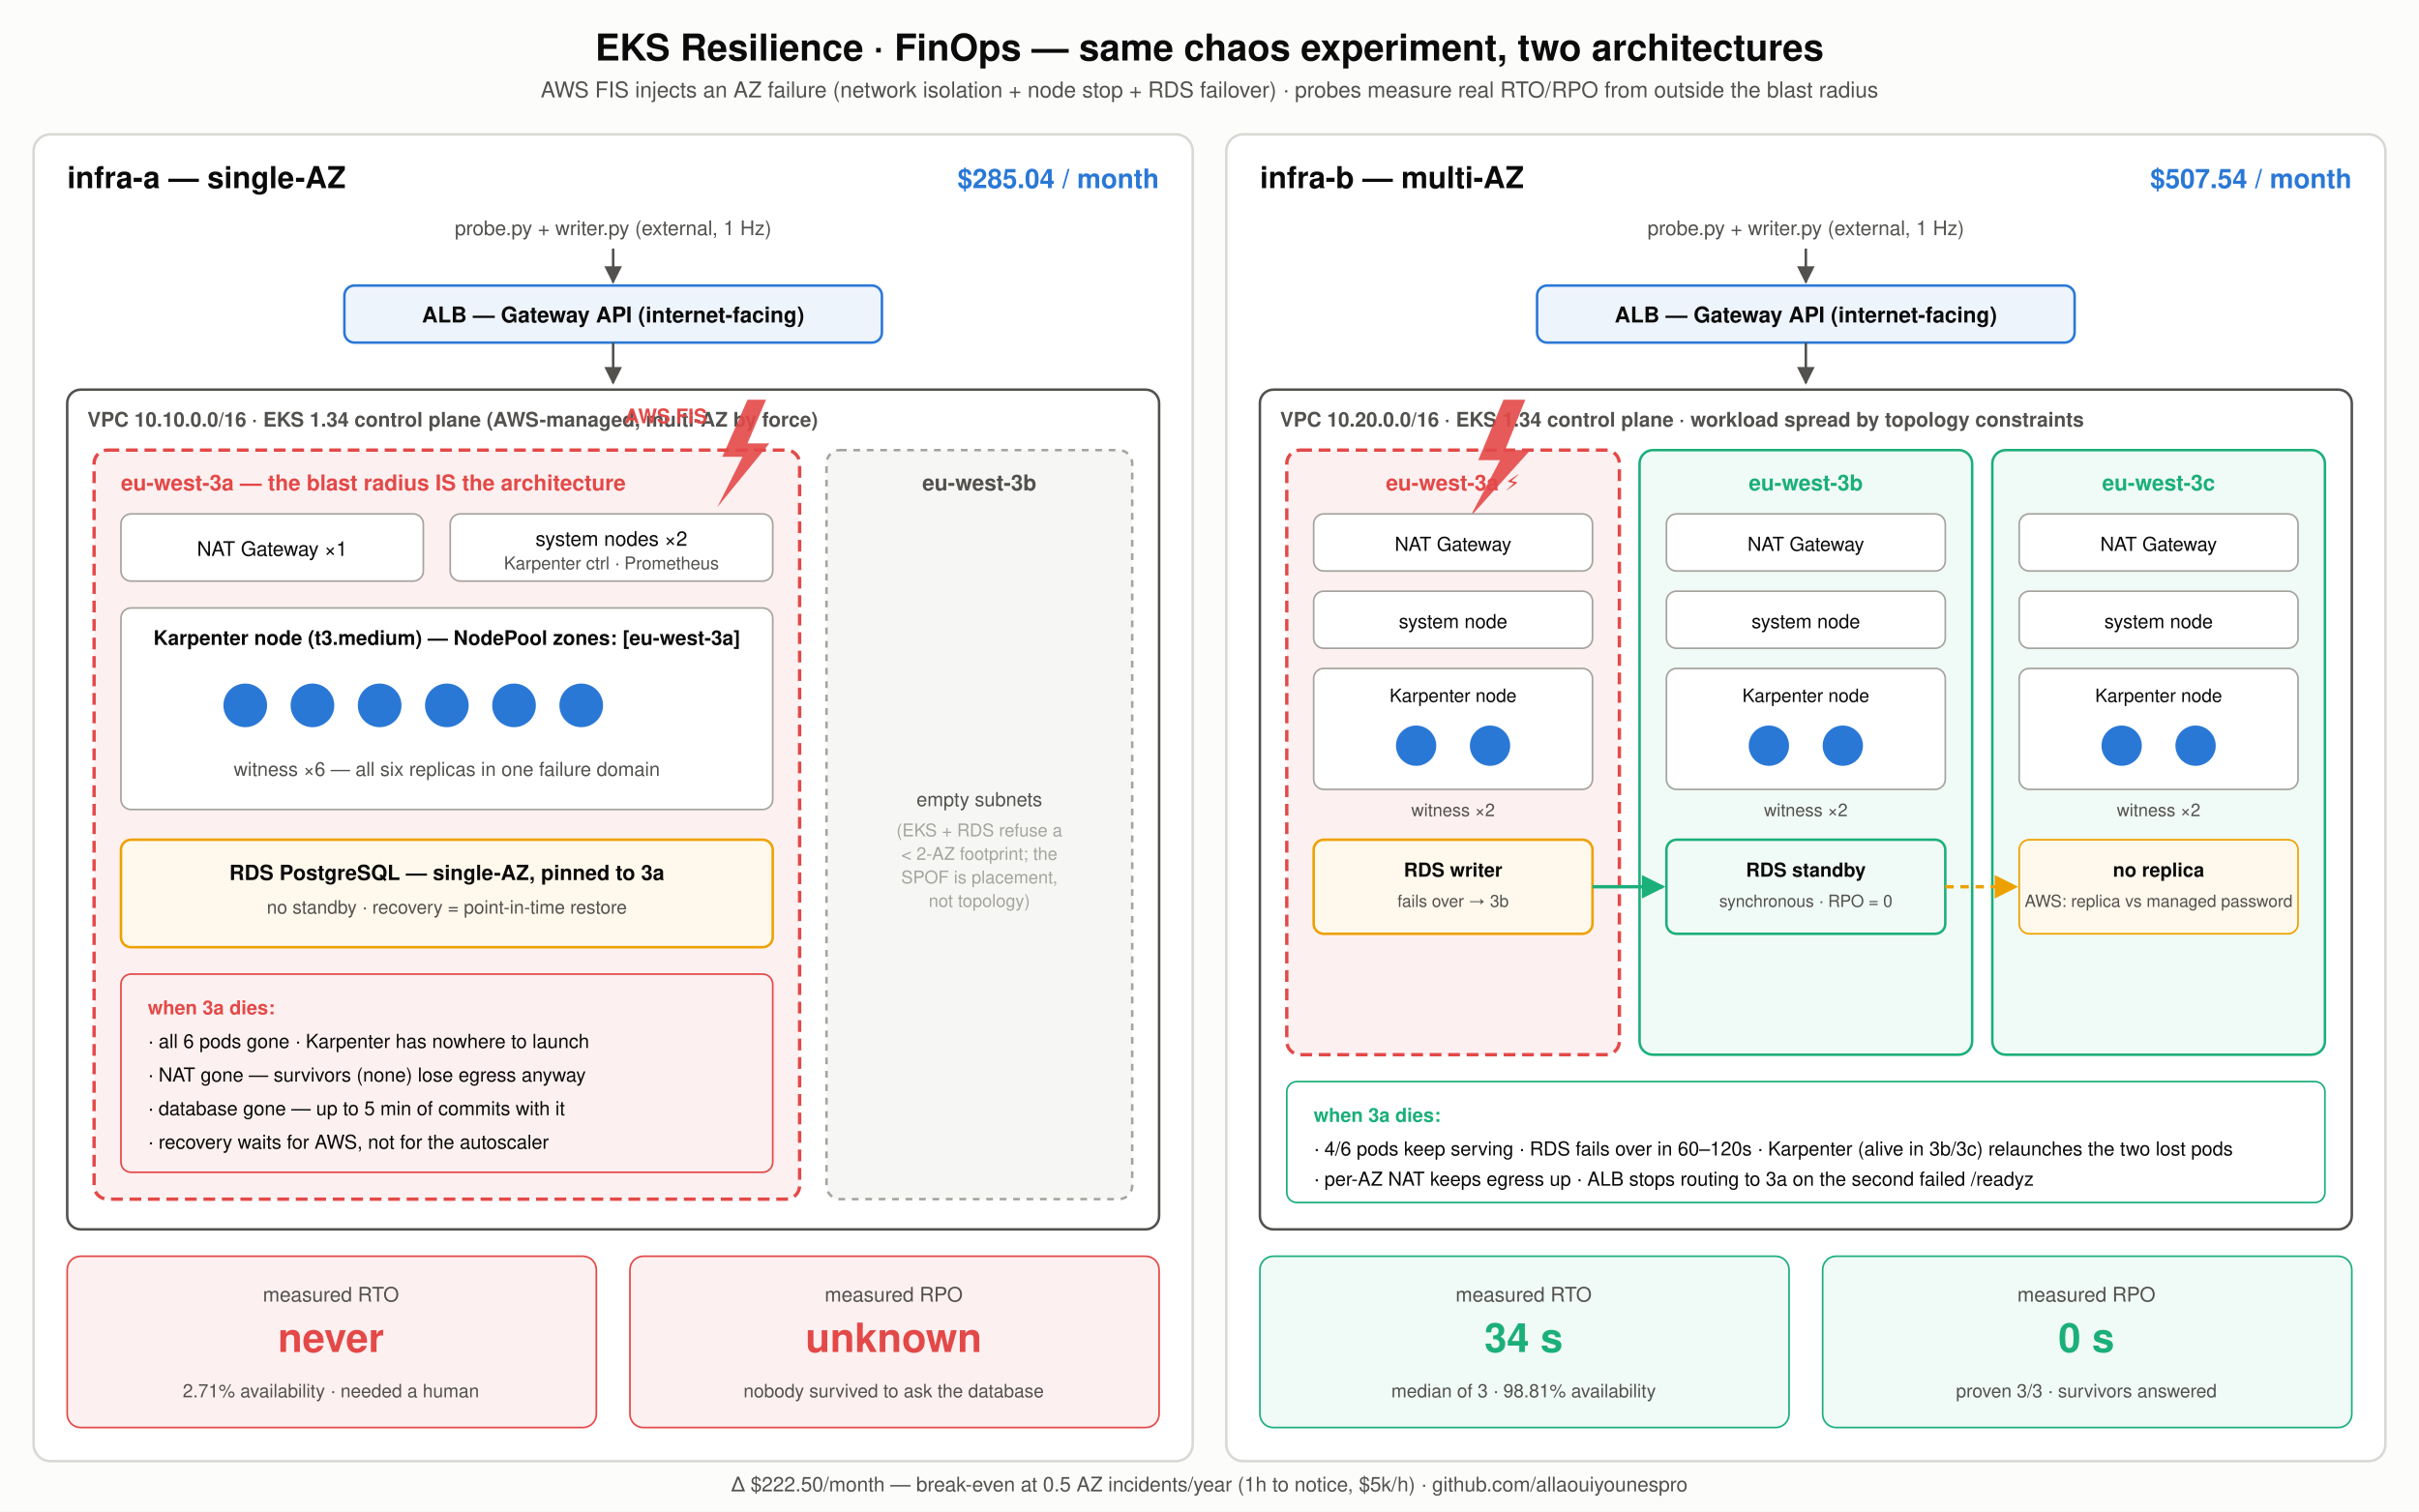
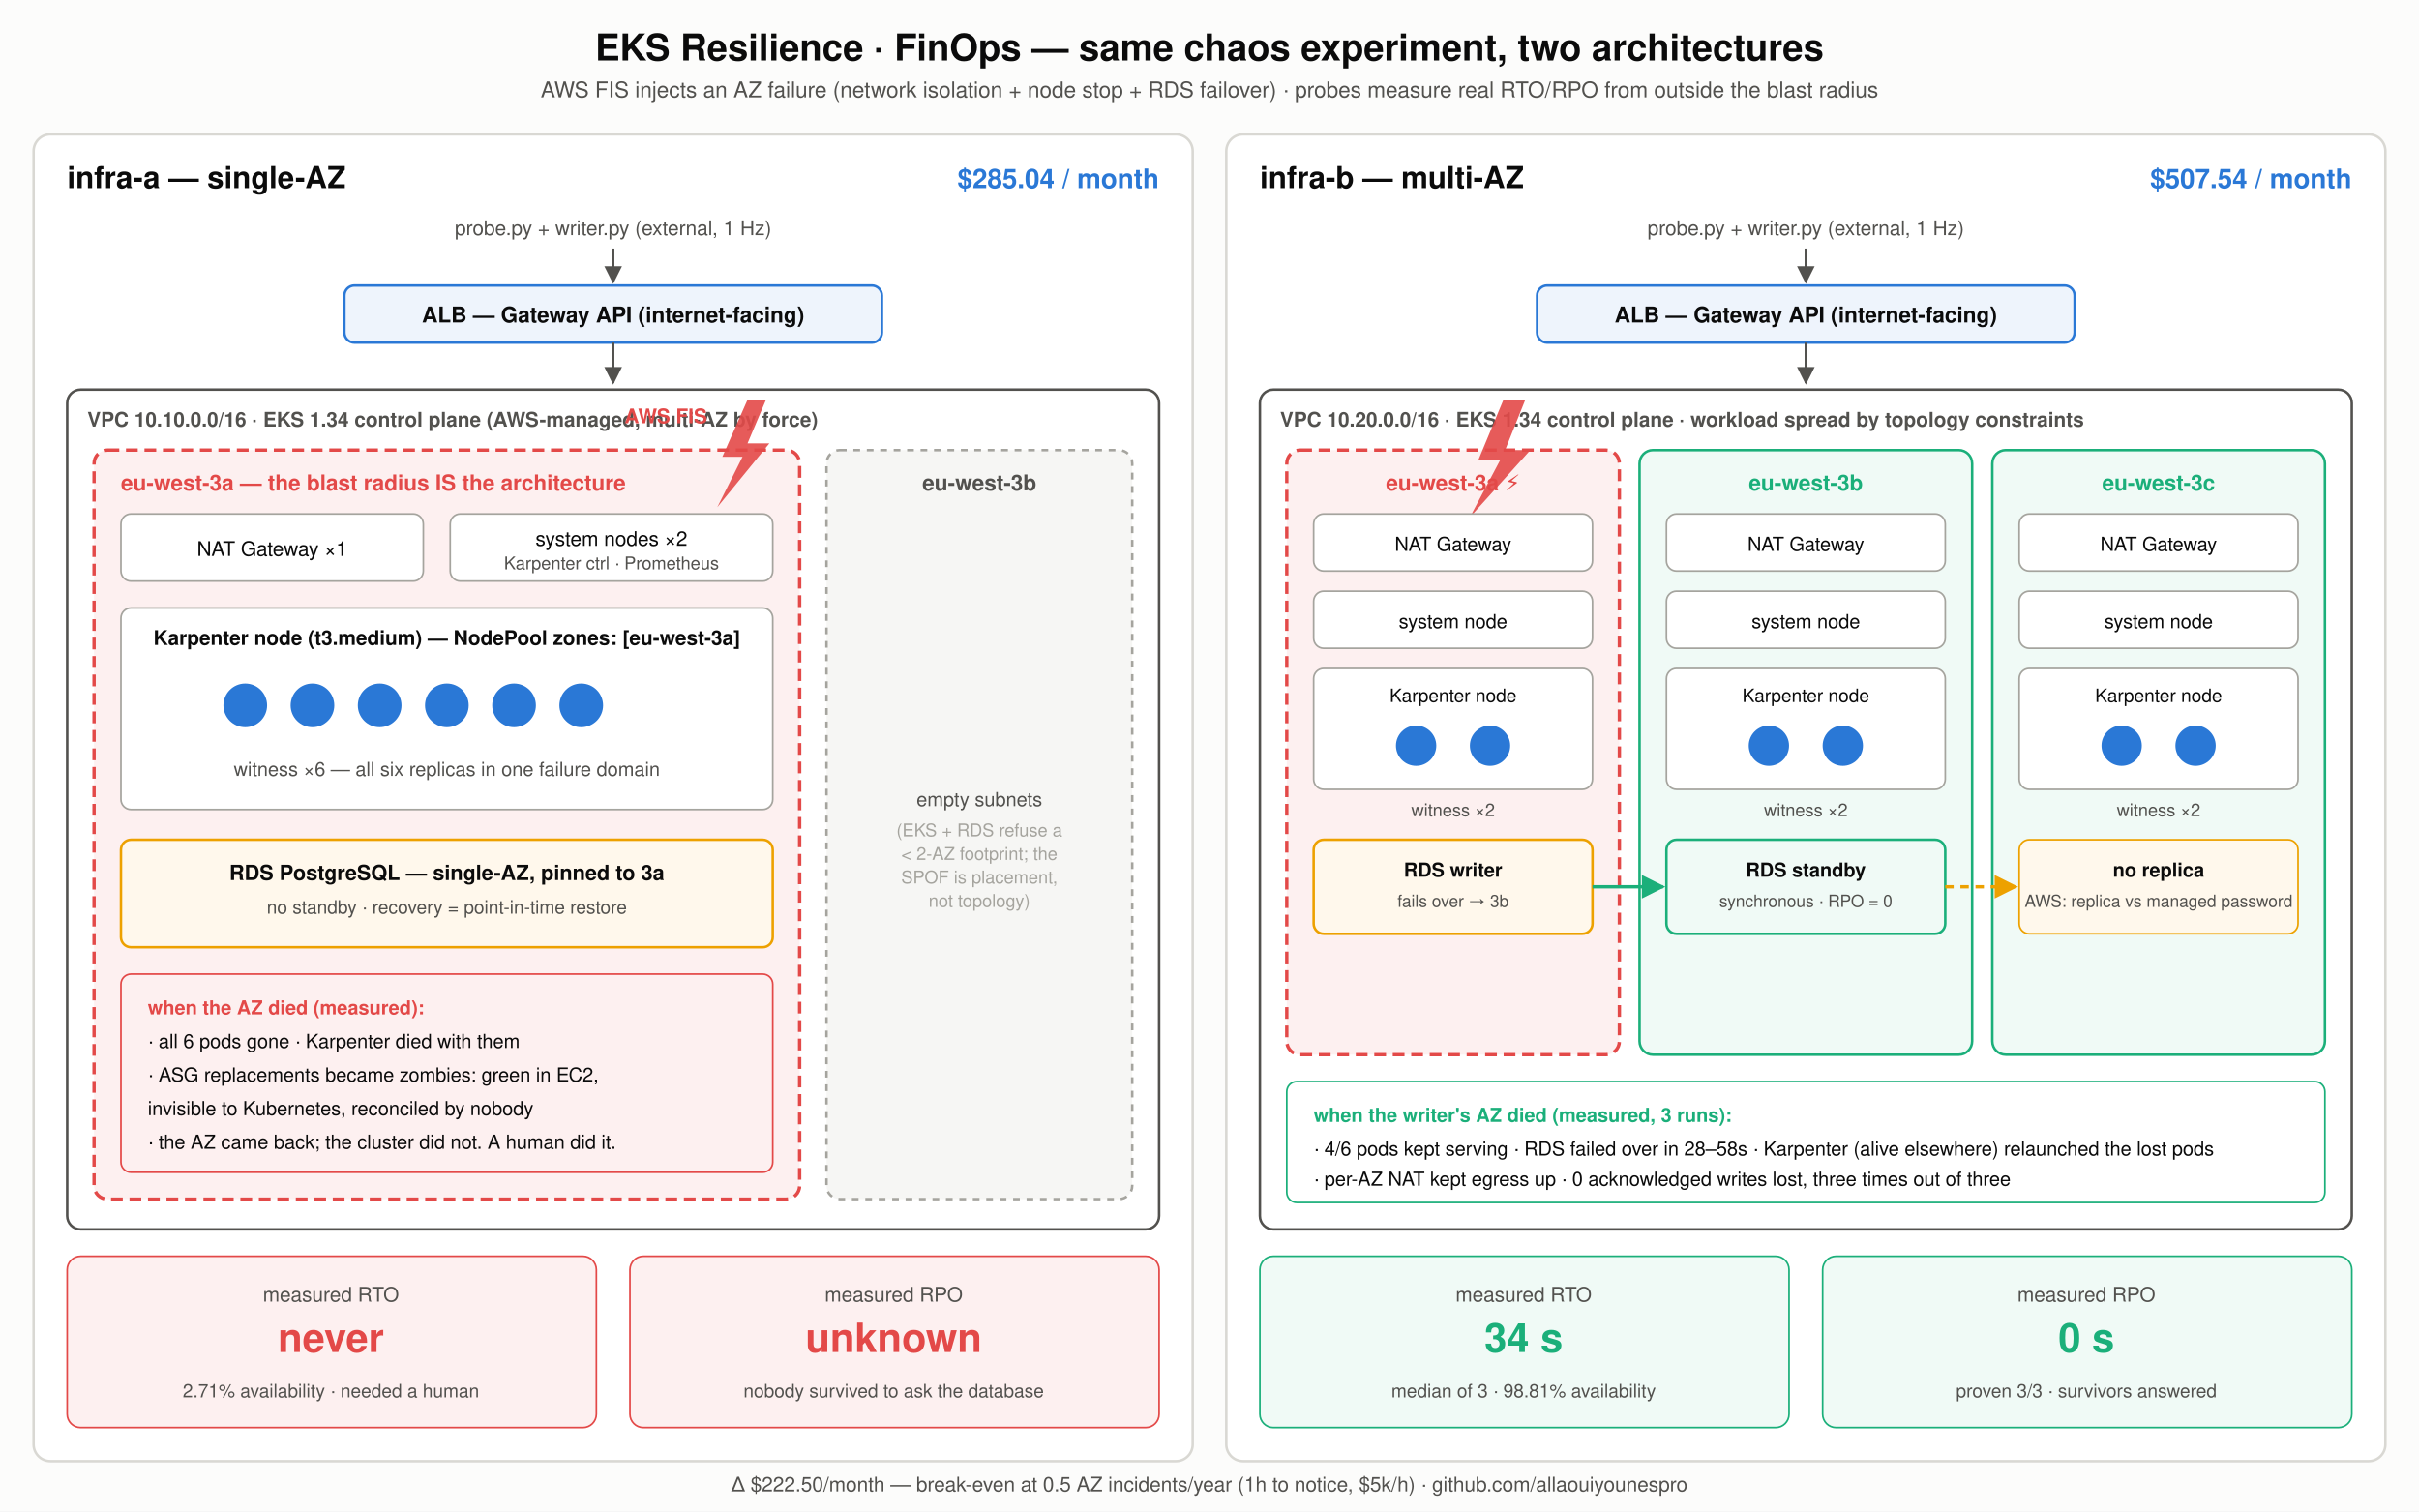
<svg xmlns="http://www.w3.org/2000/svg" width="1440" height="900" viewBox="0 0 1440 900" font-family="Segoe UI, Helvetica, Arial, sans-serif">
  <defs>
    <marker id="arrow" viewBox="0 0 10 10" refX="9" refY="5" markerWidth="7" markerHeight="7" orient="auto-start-reverse">
      <path d="M 0 0 L 10 5 L 0 10 z" fill="#52514e" />
    </marker>
    <marker id="arrowSync" viewBox="0 0 10 10" refX="9" refY="5" markerWidth="7" markerHeight="7" orient="auto-start-reverse">
      <path d="M 0 0 L 10 5 L 0 10 z" fill="#1baf7a" />
    </marker>
    <marker id="arrowAsync" viewBox="0 0 10 10" refX="9" refY="5" markerWidth="7" markerHeight="7" orient="auto-start-reverse">
      <path d="M 0 0 L 10 5 L 0 10 z" fill="#eda100" />
    </marker>
  </defs>
  <rect width="1440" height="900" fill="#fcfcfb" />
  <text x="720" y="36" text-anchor="middle" font-size="22" font-weight="700" fill="#0b0b0b">EKS Resilience · FinOps — same chaos experiment, two architectures</text>
  <text x="720" y="58" text-anchor="middle" font-size="13" fill="#52514e">AWS FIS injects an AZ failure (network isolation + node stop + RDS failover) · probes measure real RTO/RPO from outside the blast radius</text>
  <rect x="20" y="80" width="690" height="790" rx="10" fill="#ffffff" stroke="#d9d8d3" stroke-width="1.5" />
  <text x="40" y="112" font-size="18" font-weight="700" fill="#0b0b0b">infra-a — single-AZ</text>
  <text x="690" y="112" text-anchor="end" font-size="16" font-weight="700" fill="#2a78d6">$285.04 / month</text>
  <text x="365" y="140" text-anchor="middle" font-size="12" fill="#52514e">probe.py + writer.py (external, 1 Hz)</text>
  <line x1="365" y1="148" x2="365" y2="168" stroke="#52514e" stroke-width="1.5" marker-end="url(#arrow)" />
  <rect x="205" y="170" width="320" height="34" rx="6" fill="#eef4fc" stroke="#2a78d6" stroke-width="1.5" />
  <text x="365" y="192" text-anchor="middle" font-size="13" font-weight="600" fill="#0b0b0b">ALB — Gateway API (internet-facing)</text>
  <line x1="365" y1="204" x2="365" y2="228" stroke="#52514e" stroke-width="1.5" marker-end="url(#arrow)" />
  <rect x="40" y="232" width="650" height="500" rx="8" fill="none" stroke="#52514e" stroke-width="1.5" />
  <text x="52" y="254" font-size="12" font-weight="600" fill="#52514e">VPC 10.10.0.0/16 · EKS 1.34 control plane (AWS-managed, multi-AZ by force)</text>
  <rect x="56" y="268" width="420" height="446" rx="8" fill="#fdf0f0" stroke="#e34948" stroke-width="2" stroke-dasharray="7 4" />
  <text x="72" y="292" font-size="13" font-weight="700" fill="#e34948">eu-west-3a — the blast radius IS the architecture</text>
  <path d="M 445 238 L 430 272 L 442 272 L 427 302 L 458 264 L 445 264 L 456 238 Z" fill="#e34948" opacity="0.9" />
  <text x="421" y="252" text-anchor="end" font-size="12" font-weight="700" fill="#e34948">AWS FIS</text>
  <rect x="72" y="306" width="180" height="40" rx="6" fill="#ffffff" stroke="#a5a49e" />
  <text x="162" y="331" text-anchor="middle" font-size="12" fill="#0b0b0b">NAT Gateway ×1</text>
  <rect x="268" y="306" width="192" height="40" rx="6" fill="#ffffff" stroke="#a5a49e" />
  <text x="364" y="325" text-anchor="middle" font-size="12" fill="#0b0b0b">system nodes ×2</text>
  <text x="364" y="339" text-anchor="middle" font-size="10.5" fill="#52514e">Karpenter ctrl · Prometheus</text>
  <rect x="72" y="362" width="388" height="120" rx="6" fill="#ffffff" stroke="#a5a49e" />
  <text x="266" y="384" text-anchor="middle" font-size="12" font-weight="600" fill="#0b0b0b">Karpenter node (t3.medium) — NodePool zones: [eu-west-3a]</text>
  <g fill="#2a78d6">
    <circle cx="146" cy="420" r="13" />
    <circle cx="186" cy="420" r="13" />
    <circle cx="226" cy="420" r="13" />
    <circle cx="266" cy="420" r="13" />
    <circle cx="306" cy="420" r="13" />
    <circle cx="346" cy="420" r="13" />
  </g>
  <text x="266" y="462" text-anchor="middle" font-size="11.5" fill="#52514e">witness ×6 — all six replicas in one failure domain</text>
  <rect x="72" y="500" width="388" height="64" rx="6" fill="#fff8ec" stroke="#eda100" stroke-width="1.5" />
  <text x="266" y="524" text-anchor="middle" font-size="12.5" font-weight="600" fill="#0b0b0b">RDS PostgreSQL — single-AZ, pinned to 3a</text>
  <text x="266" y="544" text-anchor="middle" font-size="11" fill="#52514e">no standby · recovery = point-in-time restore</text>
  <rect x="72" y="580" width="388" height="118" rx="6" fill="none" stroke="#e34948" stroke-width="1" />
-   <text x="88" y="604" font-size="11.5" font-weight="700" fill="#e34948">when 3a dies:</text>
-   <text x="88" y="624" font-size="11.5" fill="#0b0b0b">· all 6 pods gone · Karpenter has nowhere to launch</text>
-   <text x="88" y="644" font-size="11.5" fill="#0b0b0b">· NAT gone — survivors (none) lose egress anyway</text>
-   <text x="88" y="664" font-size="11.5" fill="#0b0b0b">· database gone — up to 5 min of commits with it</text>
-   <text x="88" y="684" font-size="11.5" fill="#0b0b0b">· recovery waits for AWS, not for the autoscaler</text>
+   <text x="88" y="604" font-size="11.5" font-weight="700" fill="#e34948">when the AZ died (measured):</text>
+   <text x="88" y="624" font-size="11.5" fill="#0b0b0b">· all 6 pods gone · Karpenter died with them</text>
+   <text x="88" y="644" font-size="11.5" fill="#0b0b0b">· ASG replacements became zombies: green in EC2,</text>
+   <text x="88" y="664" font-size="11.5" fill="#0b0b0b">  invisible to Kubernetes, reconciled by nobody</text>
+   <text x="88" y="684" font-size="11.5" fill="#0b0b0b">· the AZ came back; the cluster did not. A human did it.</text>
  <rect x="492" y="268" width="182" height="446" rx="8" fill="#f6f6f4" stroke="#a5a49e" stroke-width="1.5" stroke-dasharray="4 4" />
  <text x="583" y="292" text-anchor="middle" font-size="13" font-weight="600" fill="#52514e">eu-west-3b</text>
  <text x="583" y="480" text-anchor="middle" font-size="11.5" fill="#52514e">empty subnets</text>
  <text x="583" y="498" text-anchor="middle" font-size="10.5" fill="#a5a49e">(EKS + RDS refuse a</text>
  <text x="583" y="512" text-anchor="middle" font-size="10.5" fill="#a5a49e">&lt; 2-AZ footprint; the</text>
  <text x="583" y="526" text-anchor="middle" font-size="10.5" fill="#a5a49e">SPOF is placement,</text>
  <text x="583" y="540" text-anchor="middle" font-size="10.5" fill="#a5a49e">not topology)</text>
  <rect x="40" y="748" width="315" height="102" rx="8" fill="#fdf0f0" stroke="#e34948" />
  <text x="197" y="775" text-anchor="middle" font-size="12" fill="#52514e">measured RTO</text>
  <text x="197" y="805" text-anchor="middle" font-size="24" font-weight="700" fill="#e34948">never</text>
  <text x="197" y="832" text-anchor="middle" font-size="11" fill="#52514e">2.71% availability · needed a human</text>
  <rect x="375" y="748" width="315" height="102" rx="8" fill="#fdf0f0" stroke="#e34948" />
  <text x="532" y="775" text-anchor="middle" font-size="12" fill="#52514e">measured RPO</text>
  <text x="532" y="805" text-anchor="middle" font-size="24" font-weight="700" fill="#e34948">unknown</text>
  <text x="532" y="832" text-anchor="middle" font-size="11" fill="#52514e">nobody survived to ask the database</text>
  <rect x="730" y="80" width="690" height="790" rx="10" fill="#ffffff" stroke="#d9d8d3" stroke-width="1.5" />
  <text x="750" y="112" font-size="18" font-weight="700" fill="#0b0b0b">infra-b — multi-AZ</text>
  <text x="1400" y="112" text-anchor="end" font-size="16" font-weight="700" fill="#2a78d6">$507.54 / month</text>
  <text x="1075" y="140" text-anchor="middle" font-size="12" fill="#52514e">probe.py + writer.py (external, 1 Hz)</text>
  <line x1="1075" y1="148" x2="1075" y2="168" stroke="#52514e" stroke-width="1.5" marker-end="url(#arrow)" />
  <rect x="915" y="170" width="320" height="34" rx="6" fill="#eef4fc" stroke="#2a78d6" stroke-width="1.5" />
  <text x="1075" y="192" text-anchor="middle" font-size="13" font-weight="600" fill="#0b0b0b">ALB — Gateway API (internet-facing)</text>
  <line x1="1075" y1="204" x2="1075" y2="228" stroke="#52514e" stroke-width="1.5" marker-end="url(#arrow)" />
  <rect x="750" y="232" width="650" height="500" rx="8" fill="none" stroke="#52514e" stroke-width="1.5" />
  <text x="762" y="254" font-size="12" font-weight="600" fill="#52514e">VPC 10.20.0.0/16 · EKS 1.34 control plane · workload spread by topology constraints</text>
  <rect x="766" y="268" width="198" height="360" rx="8" fill="#fdf0f0" stroke="#e34948" stroke-width="2" stroke-dasharray="7 4" />
  <text x="865" y="292" text-anchor="middle" font-size="13" font-weight="700" fill="#e34948">eu-west-3a ⚡</text>
  <path d="M 895 238 L 880 274 L 893 274 L 875 308 L 911 268 L 896 268 L 908 238 Z" fill="#e34948" opacity="0.9" />
  <rect x="782" y="306" width="166" height="34" rx="6" fill="#ffffff" stroke="#a5a49e" />
  <text x="865" y="328" text-anchor="middle" font-size="11.5" fill="#0b0b0b">NAT Gateway</text>
  <rect x="782" y="352" width="166" height="34" rx="6" fill="#ffffff" stroke="#a5a49e" />
  <text x="865" y="374" text-anchor="middle" font-size="11.5" fill="#0b0b0b">system node</text>
  <rect x="782" y="398" width="166" height="72" rx="6" fill="#ffffff" stroke="#a5a49e" />
  <text x="865" y="418" text-anchor="middle" font-size="11" fill="#0b0b0b">Karpenter node</text>
  <g fill="#2a78d6">
    <circle cx="843" cy="444" r="12" />
    <circle cx="887" cy="444" r="12" />
  </g>
  <text x="865" y="486" text-anchor="middle" font-size="10.5" fill="#52514e">witness ×2</text>
  <rect x="782" y="500" width="166" height="56" rx="6" fill="#fff8ec" stroke="#eda100" stroke-width="1.5" />
  <text x="865" y="522" text-anchor="middle" font-size="11.5" font-weight="600" fill="#0b0b0b">RDS writer</text>
  <text x="865" y="540" text-anchor="middle" font-size="10" fill="#52514e">fails over → 3b</text>
  <rect x="976" y="268" width="198" height="360" rx="8" fill="#f0faf6" stroke="#1baf7a" stroke-width="1.5" />
  <text x="1075" y="292" text-anchor="middle" font-size="13" font-weight="700" fill="#1baf7a">eu-west-3b</text>
  <rect x="992" y="306" width="166" height="34" rx="6" fill="#ffffff" stroke="#a5a49e" />
  <text x="1075" y="328" text-anchor="middle" font-size="11.5" fill="#0b0b0b">NAT Gateway</text>
  <rect x="992" y="352" width="166" height="34" rx="6" fill="#ffffff" stroke="#a5a49e" />
  <text x="1075" y="374" text-anchor="middle" font-size="11.5" fill="#0b0b0b">system node</text>
  <rect x="992" y="398" width="166" height="72" rx="6" fill="#ffffff" stroke="#a5a49e" />
  <text x="1075" y="418" text-anchor="middle" font-size="11" fill="#0b0b0b">Karpenter node</text>
  <g fill="#2a78d6">
    <circle cx="1053" cy="444" r="12" />
    <circle cx="1097" cy="444" r="12" />
  </g>
  <text x="1075" y="486" text-anchor="middle" font-size="10.5" fill="#52514e">witness ×2</text>
  <rect x="992" y="500" width="166" height="56" rx="6" fill="#f0faf6" stroke="#1baf7a" stroke-width="1.5" />
  <text x="1075" y="522" text-anchor="middle" font-size="11.5" font-weight="600" fill="#0b0b0b">RDS standby</text>
  <text x="1075" y="540" text-anchor="middle" font-size="10" fill="#52514e">synchronous · RPO = 0</text>
  <rect x="1186" y="268" width="198" height="360" rx="8" fill="#f0faf6" stroke="#1baf7a" stroke-width="1.5" />
  <text x="1285" y="292" text-anchor="middle" font-size="13" font-weight="700" fill="#1baf7a">eu-west-3c</text>
  <rect x="1202" y="306" width="166" height="34" rx="6" fill="#ffffff" stroke="#a5a49e" />
  <text x="1285" y="328" text-anchor="middle" font-size="11.5" fill="#0b0b0b">NAT Gateway</text>
  <rect x="1202" y="352" width="166" height="34" rx="6" fill="#ffffff" stroke="#a5a49e" />
  <text x="1285" y="374" text-anchor="middle" font-size="11.5" fill="#0b0b0b">system node</text>
  <rect x="1202" y="398" width="166" height="72" rx="6" fill="#ffffff" stroke="#a5a49e" />
  <text x="1285" y="418" text-anchor="middle" font-size="11" fill="#0b0b0b">Karpenter node</text>
  <g fill="#2a78d6">
    <circle cx="1263" cy="444" r="12" />
    <circle cx="1307" cy="444" r="12" />
  </g>
  <text x="1285" y="486" text-anchor="middle" font-size="10.5" fill="#52514e">witness ×2</text>
  <rect x="1202" y="500" width="166" height="56" rx="6" fill="#fff8ec" stroke="#eda100" />
  <text x="1285" y="522" text-anchor="middle" font-size="11.5" font-weight="600" fill="#0b0b0b">no replica</text>
  <text x="1285" y="540" text-anchor="middle" font-size="10" fill="#52514e">AWS: replica vs managed password</text>
  <line x1="948" y1="528" x2="990" y2="528" stroke="#1baf7a" stroke-width="2" marker-end="url(#arrowSync)" />
  <line x1="1158" y1="528" x2="1200" y2="528" stroke="#eda100" stroke-width="2" stroke-dasharray="5 4" marker-end="url(#arrowAsync)" />
  <rect x="766" y="644" width="618" height="72" rx="6" fill="none" stroke="#1baf7a" stroke-width="1" />
-   <text x="782" y="668" font-size="11.5" font-weight="700" fill="#1baf7a">when 3a dies:</text>
-   <text x="782" y="688" font-size="11.5" fill="#0b0b0b">· 4/6 pods keep serving · RDS fails over in 60–120s · Karpenter (alive in 3b/3c) relaunches the two lost pods</text>
-   <text x="782" y="706" font-size="11.5" fill="#0b0b0b">· per-AZ NAT keeps egress up · ALB stops routing to 3a on the second failed /readyz</text>
+   <text x="782" y="668" font-size="11.5" font-weight="700" fill="#1baf7a">when the writer's AZ died (measured, 3 runs):</text>
+   <text x="782" y="688" font-size="11.5" fill="#0b0b0b">· 4/6 pods kept serving · RDS failed over in 28–58s · Karpenter (alive elsewhere) relaunched the lost pods</text>
+   <text x="782" y="706" font-size="11.5" fill="#0b0b0b">· per-AZ NAT kept egress up · 0 acknowledged writes lost, three times out of three</text>
  <rect x="750" y="748" width="315" height="102" rx="8" fill="#f0faf6" stroke="#1baf7a" />
  <text x="907" y="775" text-anchor="middle" font-size="12" fill="#52514e">measured RTO</text>
  <text x="907" y="805" text-anchor="middle" font-size="24" font-weight="700" fill="#1baf7a">34 s</text>
  <text x="907" y="832" text-anchor="middle" font-size="11" fill="#52514e">median of 3 · 98.81% availability</text>
  <rect x="1085" y="748" width="315" height="102" rx="8" fill="#f0faf6" stroke="#1baf7a" />
  <text x="1242" y="775" text-anchor="middle" font-size="12" fill="#52514e">measured RPO</text>
  <text x="1242" y="805" text-anchor="middle" font-size="24" font-weight="700" fill="#1baf7a">0 s</text>
  <text x="1242" y="832" text-anchor="middle" font-size="11" fill="#52514e">proven 3/3 · survivors answered</text>
  <text x="720" y="888" text-anchor="middle" font-size="12" fill="#52514e">Δ $222.50/month — break-even at 0.5 AZ incidents/year (1h to notice, $5k/h) · github.com/allaouiyounespro</text>
</svg>
